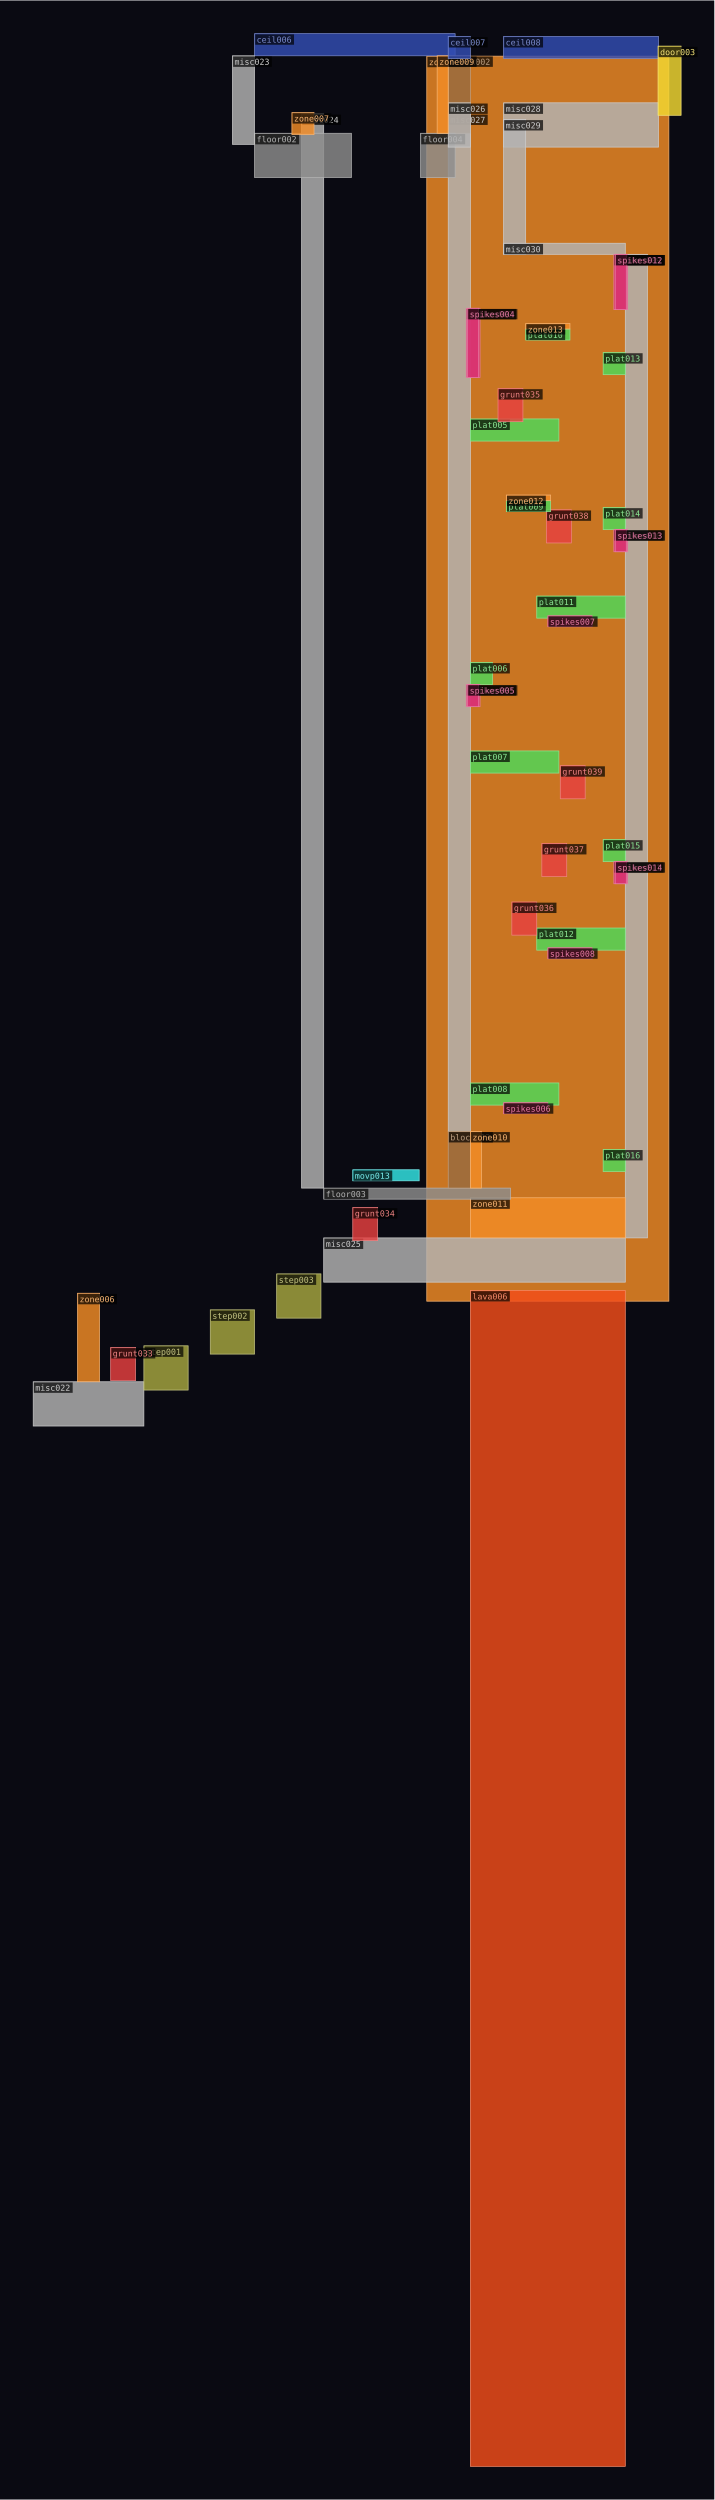
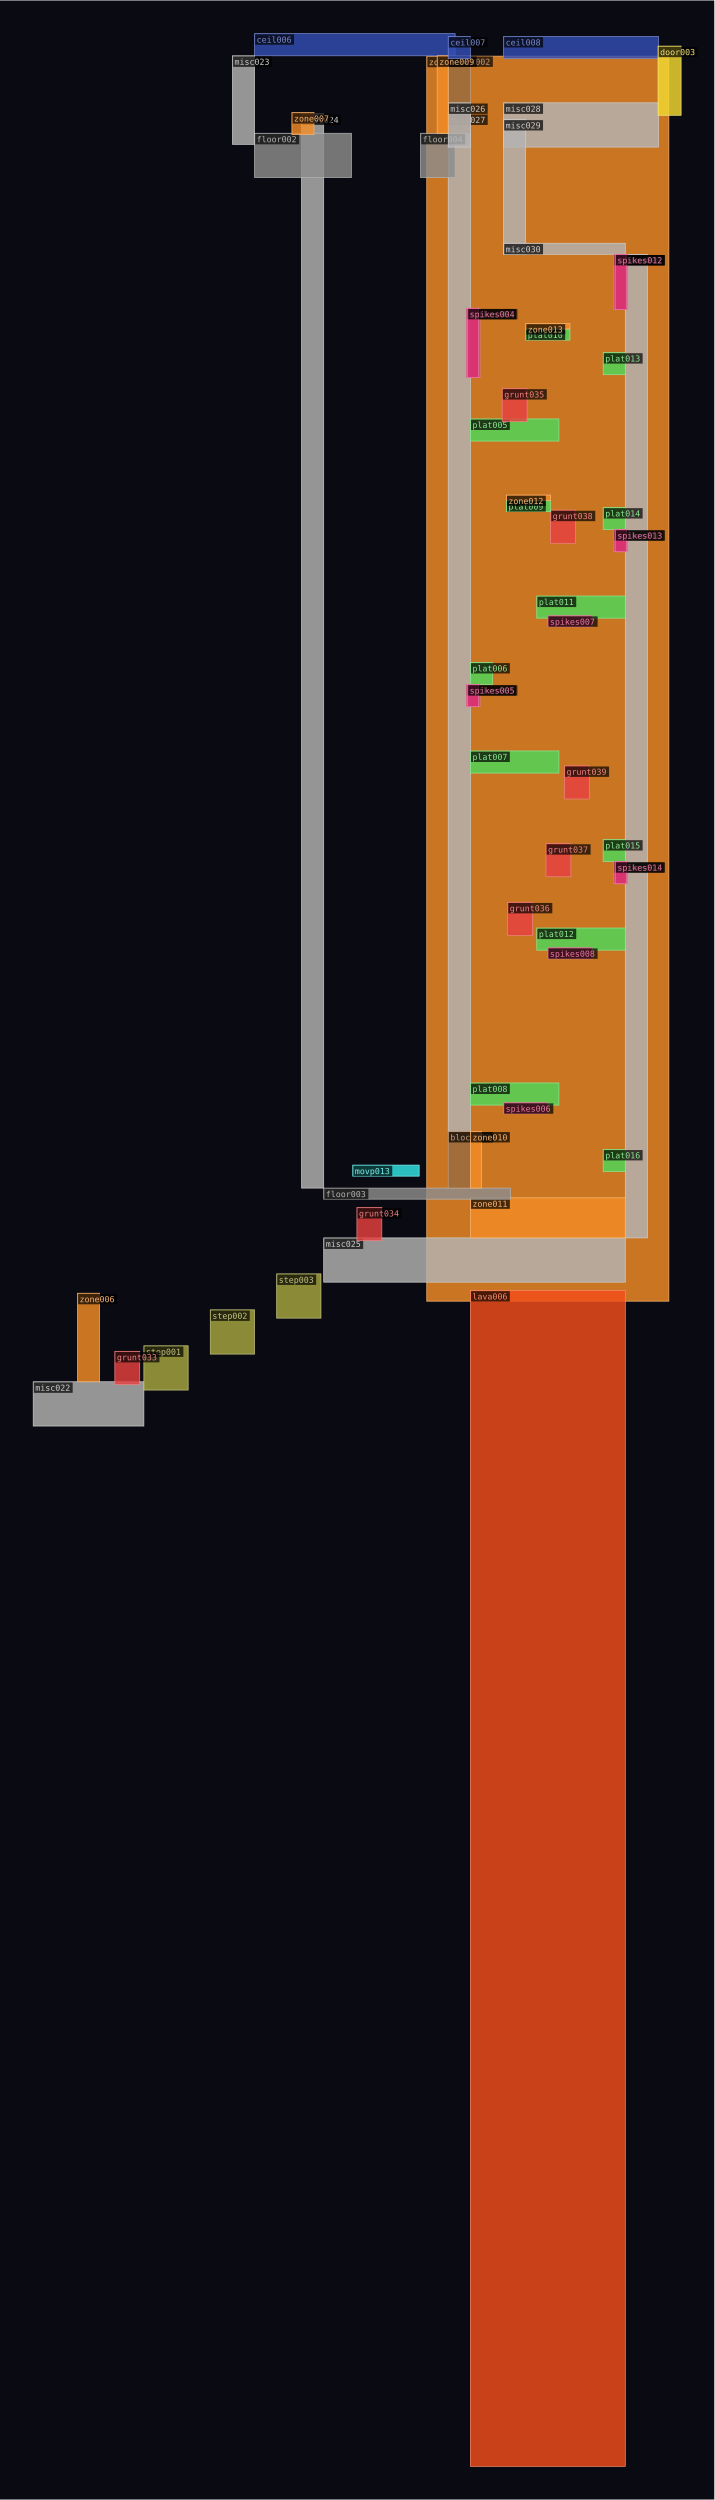
<svg xmlns="http://www.w3.org/2000/svg" viewBox="16064 -1370 2065.33 7226" width="800" height="2800" font-family="monospace">
  <rect x="16064" y="-1370" width="2065.33" height="7226" fill="#0a0a12" />
  <rect x="17298" y="-1209" width="700" height="3600" fill="#f28c26" fill-opacity="0.82" stroke="#f7b472" stroke-width="2" />
  <rect x="17300" y="-1207" width="112.16" height="30" fill="#000000" fill-opacity="0.7" />
  <text x="17304" y="-1183" font-size="24" fill="#f7b472">zone008</text>
  <rect x="17424" y="2360" width="448" height="3400" fill="#f24d1a" fill-opacity="0.82" stroke="#f78b6a" stroke-width="2" />
  <rect x="17426" y="2362" width="112.16" height="30" fill="#000000" fill-opacity="0.7" />
  <text x="17430" y="2386" font-size="24" fill="#f78b6a">lava006</text>
  <rect x="16936" y="-1042" width="64" height="3106" fill="#b3b3b3" fill-opacity="0.82" stroke="#cdcdcd" stroke-width="2" />
  <rect x="16938" y="-1040" width="112.16" height="30" fill="#000000" fill-opacity="0.7" />
  <text x="16942" y="-1016" font-size="24" fill="#cdcdcd">misc024</text>
  <rect x="17360" y="-1042" width="64" height="2942" fill="#b3b3b3" fill-opacity="0.82" stroke="#cdcdcd" stroke-width="2" />
  <rect x="17362" y="-1040" width="112.16" height="30" fill="#000000" fill-opacity="0.7" />
  <text x="17366" y="-1016" font-size="24" fill="#cdcdcd">misc027</text>
  <rect x="17872" y="-636" width="64" height="2844" fill="#b3b3b3" fill-opacity="0.82" stroke="#cdcdcd" stroke-width="2" />
  <rect x="17874" y="-634" width="112.16" height="30" fill="#000000" fill-opacity="0.7" />
  <text x="17878" y="-610" font-size="24" fill="#cdcdcd">misc031</text>
  <rect x="17000" y="2208" width="872" height="128" fill="#b3b3b3" fill-opacity="0.82" stroke="#cdcdcd" stroke-width="2" />
  <rect x="17002" y="2210" width="112.16" height="30" fill="#000000" fill-opacity="0.7" />
  <text x="17006" y="2234" font-size="24" fill="#cdcdcd">misc025</text>
  <rect x="17520" y="-1074" width="448" height="128" fill="#b3b3b3" fill-opacity="0.82" stroke="#cdcdcd" stroke-width="2" />
  <rect x="17522" y="-1072" width="112.16" height="30" fill="#000000" fill-opacity="0.7" />
  <text x="17526" y="-1048" font-size="24" fill="#cdcdcd">misc028</text>
  <rect x="17424" y="2092" width="448" height="116" fill="#f28c26" fill-opacity="0.82" stroke="#f7b472" stroke-width="2" />
  <rect x="17426" y="2094" width="112.16" height="30" fill="#000000" fill-opacity="0.7" />
  <text x="17430" y="2118" font-size="24" fill="#f7b472">zone011</text>
  <rect x="16160" y="2624" width="320" height="128" fill="#b3b3b3" fill-opacity="0.82" stroke="#cdcdcd" stroke-width="2" />
  <rect x="16162" y="2626" width="112.16" height="30" fill="#000000" fill-opacity="0.7" />
  <text x="16166" y="2650" font-size="24" fill="#cdcdcd">misc022</text>
  <rect x="16800" y="-1274" width="580" height="64" fill="#334db3" fill-opacity="0.82" stroke="#7a8bcd" stroke-width="2" />
  <rect x="16802" y="-1272" width="112.16" height="30" fill="#000000" fill-opacity="0.7" />
  <text x="16806" y="-1248" font-size="24" fill="#7a8bcd">ceil006</text>
  <rect x="16800" y="-986" width="280" height="128" fill="#8c8c8c" fill-opacity="0.82" stroke="#b4b4b4" stroke-width="2" />
  <rect x="16802" y="-984" width="127.04" height="30" fill="#000000" fill-opacity="0.7" />
  <text x="16806" y="-960" font-size="24" fill="#b4b4b4">floor002</text>
  <rect x="17520" y="-1266" width="448" height="64" fill="#334db3" fill-opacity="0.82" stroke="#7a8bcd" stroke-width="2" />
  <rect x="17522" y="-1264" width="112.16" height="30" fill="#000000" fill-opacity="0.7" />
  <text x="17526" y="-1240" font-size="24" fill="#7a8bcd">ceil008</text>
  <rect x="17520" y="-1026" width="64" height="390" fill="#b3b3b3" fill-opacity="0.82" stroke="#cdcdcd" stroke-width="2" />
  <rect x="17522" y="-1024" width="112.16" height="30" fill="#000000" fill-opacity="0.7" />
  <text x="17526" y="-1000" font-size="24" fill="#cdcdcd">misc029</text>
  <rect x="17000" y="2064" width="540" height="32" fill="#8c8c8c" fill-opacity="0.82" stroke="#b4b4b4" stroke-width="2" />
  <rect x="17002" y="2066" width="127.04" height="30" fill="#000000" fill-opacity="0.7" />
  <text x="17006" y="2090" font-size="24" fill="#b4b4b4">floor003</text>
+   <rect x="16288" y="2368" width="64" height="256" fill="#f28c26" fill-opacity="0.82" stroke="#f7b472" stroke-width="2" />
+   <rect x="16290" y="2370" width="112.16" height="30" fill="#000000" fill-opacity="0.7" />
+   <text x="16294" y="2394" font-size="24" fill="#f7b472">zone006</text>
+   <rect x="17424" y="1760" width="256" height="64" fill="#4dd959" fill-opacity="0.82" stroke="#8be693" stroke-width="2" />
+   <rect x="17426" y="1762" width="112.16" height="30" fill="#000000" fill-opacity="0.7" />
+   <text x="17430" y="1786" font-size="24" fill="#8be693">plat008</text>
+   <rect x="17616" y="1312" width="256" height="64" fill="#4dd959" fill-opacity="0.82" stroke="#8be693" stroke-width="2" />
+   <rect x="17618" y="1314" width="112.16" height="30" fill="#000000" fill-opacity="0.7" />
+   <text x="17622" y="1338" font-size="24" fill="#8be693">plat012</text>
+   <rect x="16864" y="2312" width="128" height="128" fill="#a6a640" fill-opacity="0.82" stroke="#c5c583" stroke-width="2" />
+   <rect x="16866" y="2314" width="112.16" height="30" fill="#000000" fill-opacity="0.7" />
+   <text x="16870" y="2338" font-size="24" fill="#c5c583">step003</text>
+   <rect x="17424" y="800" width="256" height="64" fill="#4dd959" fill-opacity="0.82" stroke="#8be693" stroke-width="2" />
+   <rect x="17426" y="802" width="112.16" height="30" fill="#000000" fill-opacity="0.7" />
+   <text x="17430" y="826" font-size="24" fill="#8be693">plat007</text>
+   <rect x="17616" y="352" width="256" height="64" fill="#4dd959" fill-opacity="0.82" stroke="#8be693" stroke-width="2" />
+   <rect x="17618" y="354" width="112.16" height="30" fill="#000000" fill-opacity="0.7" />
+   <text x="17622" y="378" font-size="24" fill="#8be693">plat011</text>
+   <rect x="16736" y="-1210" width="64" height="256" fill="#b3b3b3" fill-opacity="0.82" stroke="#cdcdcd" stroke-width="2" />
+   <rect x="16738" y="-1208" width="112.16" height="30" fill="#000000" fill-opacity="0.7" />
+   <text x="16742" y="-1184" font-size="24" fill="#cdcdcd">misc023</text>
+   <rect x="17424" y="-160" width="256" height="64" fill="#4dd959" fill-opacity="0.82" stroke="#8be693" stroke-width="2" />
+   <rect x="17426" y="-158" width="112.16" height="30" fill="#000000" fill-opacity="0.7" />
+   <text x="17430" y="-134" font-size="24" fill="#8be693">plat005</text>
+   <rect x="16672" y="2416" width="128" height="128" fill="#a6a640" fill-opacity="0.82" stroke="#c5c583" stroke-width="2" />
+   <rect x="16674" y="2418" width="112.16" height="30" fill="#000000" fill-opacity="0.7" />
+   <text x="16678" y="2442" font-size="24" fill="#c5c583">step002</text>
  <rect x="16480" y="2520" width="128" height="128" fill="#a6a640" fill-opacity="0.82" stroke="#c5c583" stroke-width="2" />
  <rect x="16482" y="2522" width="112.16" height="30" fill="#000000" fill-opacity="0.7" />
  <text x="16486" y="2546" font-size="24" fill="#c5c583">step001</text>
-   <rect x="16672" y="2416" width="128" height="128" fill="#a6a640" fill-opacity="0.82" stroke="#c5c583" stroke-width="2" />
-   <rect x="16674" y="2418" width="112.16" height="30" fill="#000000" fill-opacity="0.7" />
-   <text x="16678" y="2442" font-size="24" fill="#c5c583">step002</text>
-   <rect x="17424" y="-160" width="256" height="64" fill="#4dd959" fill-opacity="0.82" stroke="#8be693" stroke-width="2" />
-   <rect x="17426" y="-158" width="112.16" height="30" fill="#000000" fill-opacity="0.7" />
-   <text x="17430" y="-134" font-size="24" fill="#8be693">plat005</text>
-   <rect x="16736" y="-1210" width="64" height="256" fill="#b3b3b3" fill-opacity="0.82" stroke="#cdcdcd" stroke-width="2" />
-   <rect x="16738" y="-1208" width="112.16" height="30" fill="#000000" fill-opacity="0.7" />
-   <text x="16742" y="-1184" font-size="24" fill="#cdcdcd">misc023</text>
-   <rect x="17616" y="352" width="256" height="64" fill="#4dd959" fill-opacity="0.82" stroke="#8be693" stroke-width="2" />
-   <rect x="17618" y="354" width="112.16" height="30" fill="#000000" fill-opacity="0.7" />
-   <text x="17622" y="378" font-size="24" fill="#8be693">plat011</text>
-   <rect x="17424" y="800" width="256" height="64" fill="#4dd959" fill-opacity="0.82" stroke="#8be693" stroke-width="2" />
-   <rect x="17426" y="802" width="112.16" height="30" fill="#000000" fill-opacity="0.7" />
-   <text x="17430" y="826" font-size="24" fill="#8be693">plat007</text>
-   <rect x="16864" y="2312" width="128" height="128" fill="#a6a640" fill-opacity="0.82" stroke="#c5c583" stroke-width="2" />
-   <rect x="16866" y="2314" width="112.16" height="30" fill="#000000" fill-opacity="0.7" />
-   <text x="16870" y="2338" font-size="24" fill="#c5c583">step003</text>
-   <rect x="17616" y="1312" width="256" height="64" fill="#4dd959" fill-opacity="0.82" stroke="#8be693" stroke-width="2" />
-   <rect x="17618" y="1314" width="112.16" height="30" fill="#000000" fill-opacity="0.7" />
-   <text x="17622" y="1338" font-size="24" fill="#8be693">plat012</text>
-   <rect x="17424" y="1760" width="256" height="64" fill="#4dd959" fill-opacity="0.82" stroke="#8be693" stroke-width="2" />
-   <rect x="17426" y="1762" width="112.16" height="30" fill="#000000" fill-opacity="0.7" />
-   <text x="17430" y="1786" font-size="24" fill="#8be693">plat008</text>
-   <rect x="16288" y="2368" width="64" height="256" fill="#f28c26" fill-opacity="0.82" stroke="#f7b472" stroke-width="2" />
-   <rect x="16290" y="2370" width="112.16" height="30" fill="#000000" fill-opacity="0.7" />
-   <text x="16294" y="2394" font-size="24" fill="#f7b472">zone006</text>
  <rect x="17360" y="-1210" width="64" height="224" fill="#996b40" fill-opacity="0.82" stroke="#bd9f83" stroke-width="2" />
  <rect x="17362" y="-1208" width="127.04" height="30" fill="#000000" fill-opacity="0.7" />
  <text x="17366" y="-1184" font-size="24" fill="#bd9f83">block002</text>
  <rect x="17966.67" y="-1238" width="66.67" height="200" fill="#f2d933" fill-opacity="0.82" stroke="#f7e67a" stroke-width="2" />
  <rect x="17968.67" y="-1236" width="112.16" height="30" fill="#000000" fill-opacity="0.7" />
  <text x="17972.67" y="-1212" font-size="24" fill="#f7e67a">door003</text>
  <rect x="17280" y="-986" width="100" height="128" fill="#8c8c8c" fill-opacity="0.82" stroke="#b4b4b4" stroke-width="2" />
  <rect x="17282" y="-984" width="127.04" height="30" fill="#000000" fill-opacity="0.7" />
  <text x="17286" y="-960" font-size="24" fill="#b4b4b4">floor004</text>
  <rect x="17520" y="-668" width="352" height="32" fill="#b3b3b3" fill-opacity="0.82" stroke="#cdcdcd" stroke-width="2" />
  <rect x="17522" y="-666" width="112.16" height="30" fill="#000000" fill-opacity="0.7" />
  <text x="17526" y="-642" font-size="24" fill="#cdcdcd">misc030</text>
  <rect x="17360" y="1900" width="64" height="164" fill="#996b40" fill-opacity="0.82" stroke="#bd9f83" stroke-width="2" />
  <rect x="17362" y="1902" width="127.04" height="30" fill="#000000" fill-opacity="0.7" />
  <text x="17366" y="1926" font-size="24" fill="#bd9f83">block003</text>
  <rect x="17360" y="-1074" width="64" height="128" fill="#b3b3b3" fill-opacity="0.82" stroke="#cdcdcd" stroke-width="2" />
  <rect x="17362" y="-1072" width="112.16" height="30" fill="#000000" fill-opacity="0.7" />
  <text x="17366" y="-1048" font-size="24" fill="#cdcdcd">misc026</text>
  <rect x="17412" y="-480" width="40" height="200" fill="#d93373" fill-opacity="0.82" stroke="#e67aa4" stroke-width="2" />
  <rect x="17414" y="-478" width="141.92" height="30" fill="#000000" fill-opacity="0.7" />
  <text x="17418" y="-454" font-size="24" fill="#e67aa4">spikes002</text>
  <rect x="17328" y="-1210" width="32" height="224" fill="#f28c26" fill-opacity="0.82" stroke="#f7b472" stroke-width="2" />
  <rect x="17330" y="-1208" width="112.16" height="30" fill="#000000" fill-opacity="0.7" />
  <text x="17334" y="-1184" font-size="24" fill="#f7b472">zone009</text>
-   <rect x="17084.01" y="2119.93" width="72" height="96" fill="#e64040" fill-opacity="0.82" stroke="#ee8383" stroke-width="2" />
-   <rect x="17086.01" y="2121.93" width="127.04" height="30" fill="#000000" fill-opacity="0.7" />
-   <text x="17090.01" y="2145.93" font-size="24" fill="#ee8383">grunt034</text>
-   <rect x="16384.01" y="2524.67" width="72" height="96" fill="#e64040" fill-opacity="0.82" stroke="#ee8383" stroke-width="2" />
-   <rect x="16386.01" y="2526.67" width="127.04" height="30" fill="#000000" fill-opacity="0.7" />
-   <text x="16390.01" y="2550.67" font-size="24" fill="#ee8383">grunt033</text>
-   <rect x="17504.01" y="-248.06" width="72" height="96" fill="#e64040" fill-opacity="0.82" stroke="#ee8383" stroke-width="2" />
-   <rect x="17506.01" y="-246.06" width="127.04" height="30" fill="#000000" fill-opacity="0.7" />
-   <text x="17510.01" y="-222.06" font-size="24" fill="#ee8383">grunt035</text>
-   <rect x="17644.01" y="102.65" width="72" height="96" fill="#e64040" fill-opacity="0.82" stroke="#ee8383" stroke-width="2" />
-   <rect x="17646.01" y="104.65" width="127.04" height="30" fill="#000000" fill-opacity="0.7" />
-   <text x="17650.01" y="128.65" font-size="24" fill="#ee8383">grunt038</text>
-   <rect x="17684.01" y="842.39" width="72" height="96" fill="#e64040" fill-opacity="0.82" stroke="#ee8383" stroke-width="2" />
-   <rect x="17686.01" y="844.39" width="127.04" height="30" fill="#000000" fill-opacity="0.7" />
-   <text x="17690.01" y="868.39" font-size="24" fill="#ee8383">grunt039</text>
-   <rect x="17630.68" y="1067.25" width="72" height="96" fill="#e64040" fill-opacity="0.82" stroke="#ee8383" stroke-width="2" />
-   <rect x="17632.68" y="1069.25" width="127.04" height="30" fill="#000000" fill-opacity="0.7" />
-   <text x="17636.68" y="1093.25" font-size="24" fill="#ee8383">grunt037</text>
-   <rect x="17543.93" y="1236.65" width="72" height="96" fill="#e64040" fill-opacity="0.82" stroke="#ee8383" stroke-width="2" />
-   <rect x="17545.93" y="1238.65" width="127.04" height="30" fill="#000000" fill-opacity="0.7" />
-   <text x="17549.93" y="1262.65" font-size="24" fill="#ee8383">grunt036</text>
+   <rect x="17531.92" y="1237.58" width="72" height="96" fill="#e64040" fill-opacity="0.82" stroke="#ee8383" stroke-width="2" />
+   <rect x="17533.92" y="1239.58" width="127.04" height="30" fill="#000000" fill-opacity="0.7" />
+   <text x="17537.92" y="1263.58" font-size="24" fill="#ee8383">grunt036</text>
+   <rect x="17642.68" y="1067.81" width="72" height="96" fill="#e64040" fill-opacity="0.82" stroke="#ee8383" stroke-width="2" />
+   <rect x="17644.68" y="1069.81" width="127.04" height="30" fill="#000000" fill-opacity="0.7" />
+   <text x="17648.68" y="1093.81" font-size="24" fill="#ee8383">grunt037</text>
+   <rect x="17696.02" y="842.95" width="72" height="96" fill="#e64040" fill-opacity="0.82" stroke="#ee8383" stroke-width="2" />
+   <rect x="17698.02" y="844.95" width="127.04" height="30" fill="#000000" fill-opacity="0.7" />
+   <text x="17702.02" y="868.95" font-size="24" fill="#ee8383">grunt039</text>
+   <rect x="17656.02" y="103.58" width="72" height="96" fill="#e64040" fill-opacity="0.82" stroke="#ee8383" stroke-width="2" />
+   <rect x="17658.02" y="105.58" width="127.04" height="30" fill="#000000" fill-opacity="0.7" />
+   <text x="17662.02" y="129.58" font-size="24" fill="#ee8383">grunt038</text>
+   <rect x="17516.02" y="-248.06" width="72" height="96" fill="#e64040" fill-opacity="0.82" stroke="#ee8383" stroke-width="2" />
+   <rect x="17518.02" y="-246.06" width="127.04" height="30" fill="#000000" fill-opacity="0.7" />
+   <text x="17522.02" y="-222.06" font-size="24" fill="#ee8383">grunt035</text>
+   <rect x="16396.02" y="2535.93" width="72" height="96" fill="#e64040" fill-opacity="0.82" stroke="#ee8383" stroke-width="2" />
+   <rect x="16398.02" y="2537.93" width="127.04" height="30" fill="#000000" fill-opacity="0.7" />
+   <text x="16402.02" y="2561.93" font-size="24" fill="#ee8383">grunt033</text>
+   <rect x="17096.02" y="2119.93" width="72" height="96" fill="#e64040" fill-opacity="0.82" stroke="#ee8383" stroke-width="2" />
+   <rect x="17098.02" y="2121.93" width="127.04" height="30" fill="#000000" fill-opacity="0.7" />
+   <text x="17102.02" y="2145.93" font-size="24" fill="#ee8383">grunt034</text>
  <rect x="17416" y="-480" width="32" height="200" fill="#d93373" fill-opacity="0.82" stroke="#e67aa4" stroke-width="2" />
  <rect x="17418" y="-478" width="141.92" height="30" fill="#000000" fill-opacity="0.7" />
  <text x="17422" y="-454" font-size="24" fill="#e67aa4">spikes004</text>
  <rect x="17839" y="-636" width="40" height="160" fill="#d93373" fill-opacity="0.82" stroke="#e67aa4" stroke-width="2" />
  <rect x="17841" y="-634" width="141.92" height="30" fill="#000000" fill-opacity="0.7" />
  <text x="17845" y="-610" font-size="24" fill="#e67aa4">spikes009</text>
-   <rect x="17084" y="2011" width="192" height="32" fill="#33e6e6" fill-opacity="0.82" stroke="#7aeeee" stroke-width="2" />
-   <rect x="17086" y="2013" width="112.16" height="30" fill="#000000" fill-opacity="0.7" />
-   <text x="17090" y="2037" font-size="24" fill="#7aeeee">movp013</text>
+   <rect x="17084" y="1997.5" width="192" height="32" fill="#33e6e6" fill-opacity="0.82" stroke="#7aeeee" stroke-width="2" />
+   <rect x="17086" y="1999.5" width="112.16" height="30" fill="#000000" fill-opacity="0.7" />
+   <text x="17090" y="2023.5" font-size="24" fill="#7aeeee">movp013</text>
  <rect x="17424" y="1900" width="32" height="164" fill="#f28c26" fill-opacity="0.82" stroke="#f7b472" stroke-width="2" />
  <rect x="17426" y="1902" width="112.16" height="30" fill="#000000" fill-opacity="0.7" />
  <text x="17430" y="1926" font-size="24" fill="#f7b472">zone010</text>
  <rect x="17843" y="-636" width="32" height="160" fill="#d93373" fill-opacity="0.82" stroke="#e67aa4" stroke-width="2" />
  <rect x="17845" y="-634" width="141.92" height="30" fill="#000000" fill-opacity="0.7" />
  <text x="17849" y="-610" font-size="24" fill="#e67aa4">spikes012</text>
+   <rect x="17360" y="-1266" width="64" height="64" fill="#334db3" fill-opacity="0.82" stroke="#7a8bcd" stroke-width="2" />
+   <rect x="17362" y="-1264" width="112.16" height="30" fill="#000000" fill-opacity="0.7" />
+   <text x="17366" y="-1240" font-size="24" fill="#7a8bcd">ceil007</text>
+   <rect x="17808" y="96" width="64" height="64" fill="#4dd959" fill-opacity="0.82" stroke="#8be693" stroke-width="2" />
+   <rect x="17810" y="98" width="112.16" height="30" fill="#000000" fill-opacity="0.7" />
+   <text x="17814" y="122" font-size="24" fill="#8be693">plat014</text>
+   <rect x="17424" y="544" width="64" height="64" fill="#4dd959" fill-opacity="0.82" stroke="#8be693" stroke-width="2" />
+   <rect x="17426" y="546" width="112.16" height="30" fill="#000000" fill-opacity="0.7" />
+   <text x="17430" y="570" font-size="24" fill="#8be693">plat006</text>
+   <rect x="17808" y="1056" width="64" height="64" fill="#4dd959" fill-opacity="0.82" stroke="#8be693" stroke-width="2" />
+   <rect x="17810" y="1058" width="112.16" height="30" fill="#000000" fill-opacity="0.7" />
+   <text x="17814" y="1082" font-size="24" fill="#8be693">plat015</text>
+   <rect x="17808" y="-352" width="64" height="64" fill="#4dd959" fill-opacity="0.82" stroke="#8be693" stroke-width="2" />
+   <rect x="17810" y="-350" width="112.16" height="30" fill="#000000" fill-opacity="0.7" />
+   <text x="17814" y="-326" font-size="24" fill="#8be693">plat013</text>
+   <rect x="17808" y="1952" width="64" height="64" fill="#4dd959" fill-opacity="0.82" stroke="#8be693" stroke-width="2" />
+   <rect x="17810" y="1954" width="112.16" height="30" fill="#000000" fill-opacity="0.7" />
+   <text x="17814" y="1978" font-size="24" fill="#8be693">plat016</text>
+   <rect x="17648" y="409" width="128" height="32" fill="#d93373" fill-opacity="0.82" stroke="#e67aa4" stroke-width="2" />
+   <rect x="17650" y="411" width="141.92" height="30" fill="#000000" fill-opacity="0.7" />
+   <text x="17654" y="435" font-size="24" fill="#e67aa4">spikes007</text>
+   <rect x="17648" y="1369" width="128" height="32" fill="#d93373" fill-opacity="0.82" stroke="#e67aa4" stroke-width="2" />
+   <rect x="17650" y="1371" width="141.92" height="30" fill="#000000" fill-opacity="0.7" />
+   <text x="17654" y="1395" font-size="24" fill="#e67aa4">spikes008</text>
+   <rect x="16908" y="-1046" width="64" height="64" fill="#f28c26" fill-opacity="0.82" stroke="#f7b472" stroke-width="2" />
+   <rect x="16910" y="-1044" width="112.16" height="30" fill="#000000" fill-opacity="0.7" />
+   <text x="16914" y="-1020" font-size="24" fill="#f7b472">zone007</text>
+   <rect x="17520" y="1817" width="128" height="32" fill="#d93373" fill-opacity="0.82" stroke="#e67aa4" stroke-width="2" />
+   <rect x="17522" y="1819" width="141.92" height="30" fill="#000000" fill-opacity="0.7" />
+   <text x="17526" y="1843" font-size="24" fill="#e67aa4">spikes006</text>
+   <rect x="17584" y="-420" width="128" height="32" fill="#4dd959" fill-opacity="0.82" stroke="#8be693" stroke-width="2" />
+   <rect x="17586" y="-418" width="112.16" height="30" fill="#000000" fill-opacity="0.7" />
+   <text x="17590" y="-394" font-size="24" fill="#8be693">plat010</text>
  <rect x="17528" y="76" width="128" height="32" fill="#4dd959" fill-opacity="0.82" stroke="#8be693" stroke-width="2" />
  <rect x="17530" y="78" width="112.16" height="30" fill="#000000" fill-opacity="0.7" />
  <text x="17534" y="102" font-size="24" fill="#8be693">plat009</text>
-   <rect x="17584" y="-420" width="128" height="32" fill="#4dd959" fill-opacity="0.82" stroke="#8be693" stroke-width="2" />
-   <rect x="17586" y="-418" width="112.16" height="30" fill="#000000" fill-opacity="0.7" />
-   <text x="17590" y="-394" font-size="24" fill="#8be693">plat010</text>
-   <rect x="17520" y="1817" width="128" height="32" fill="#d93373" fill-opacity="0.82" stroke="#e67aa4" stroke-width="2" />
-   <rect x="17522" y="1819" width="141.92" height="30" fill="#000000" fill-opacity="0.7" />
-   <text x="17526" y="1843" font-size="24" fill="#e67aa4">spikes006</text>
-   <rect x="16908" y="-1046" width="64" height="64" fill="#f28c26" fill-opacity="0.82" stroke="#f7b472" stroke-width="2" />
-   <rect x="16910" y="-1044" width="112.16" height="30" fill="#000000" fill-opacity="0.7" />
-   <text x="16914" y="-1020" font-size="24" fill="#f7b472">zone007</text>
-   <rect x="17648" y="1369" width="128" height="32" fill="#d93373" fill-opacity="0.82" stroke="#e67aa4" stroke-width="2" />
-   <rect x="17650" y="1371" width="141.92" height="30" fill="#000000" fill-opacity="0.7" />
-   <text x="17654" y="1395" font-size="24" fill="#e67aa4">spikes008</text>
-   <rect x="17648" y="409" width="128" height="32" fill="#d93373" fill-opacity="0.82" stroke="#e67aa4" stroke-width="2" />
-   <rect x="17650" y="411" width="141.92" height="30" fill="#000000" fill-opacity="0.7" />
-   <text x="17654" y="435" font-size="24" fill="#e67aa4">spikes007</text>
-   <rect x="17808" y="1952" width="64" height="64" fill="#4dd959" fill-opacity="0.82" stroke="#8be693" stroke-width="2" />
-   <rect x="17810" y="1954" width="112.16" height="30" fill="#000000" fill-opacity="0.7" />
-   <text x="17814" y="1978" font-size="24" fill="#8be693">plat016</text>
-   <rect x="17808" y="-352" width="64" height="64" fill="#4dd959" fill-opacity="0.82" stroke="#8be693" stroke-width="2" />
-   <rect x="17810" y="-350" width="112.16" height="30" fill="#000000" fill-opacity="0.7" />
-   <text x="17814" y="-326" font-size="24" fill="#8be693">plat013</text>
-   <rect x="17808" y="1056" width="64" height="64" fill="#4dd959" fill-opacity="0.82" stroke="#8be693" stroke-width="2" />
-   <rect x="17810" y="1058" width="112.16" height="30" fill="#000000" fill-opacity="0.7" />
-   <text x="17814" y="1082" font-size="24" fill="#8be693">plat015</text>
-   <rect x="17424" y="544" width="64" height="64" fill="#4dd959" fill-opacity="0.82" stroke="#8be693" stroke-width="2" />
-   <rect x="17426" y="546" width="112.16" height="30" fill="#000000" fill-opacity="0.7" />
-   <text x="17430" y="570" font-size="24" fill="#8be693">plat006</text>
-   <rect x="17808" y="96" width="64" height="64" fill="#4dd959" fill-opacity="0.82" stroke="#8be693" stroke-width="2" />
-   <rect x="17810" y="98" width="112.16" height="30" fill="#000000" fill-opacity="0.7" />
-   <text x="17814" y="122" font-size="24" fill="#8be693">plat014</text>
-   <rect x="17360" y="-1266" width="64" height="64" fill="#334db3" fill-opacity="0.82" stroke="#7a8bcd" stroke-width="2" />
-   <rect x="17362" y="-1264" width="112.16" height="30" fill="#000000" fill-opacity="0.7" />
-   <text x="17366" y="-1240" font-size="24" fill="#7a8bcd">ceil007</text>
  <rect x="17839" y="1120" width="40" height="64" fill="#d93373" fill-opacity="0.82" stroke="#e67aa4" stroke-width="2" />
  <rect x="17841" y="1122" width="141.92" height="30" fill="#000000" fill-opacity="0.7" />
  <text x="17845" y="1146" font-size="24" fill="#e67aa4">spikes011</text>
  <rect x="17412" y="608" width="40" height="64" fill="#d93373" fill-opacity="0.82" stroke="#e67aa4" stroke-width="2" />
  <rect x="17414" y="610" width="141.92" height="30" fill="#000000" fill-opacity="0.7" />
  <text x="17418" y="634" font-size="24" fill="#e67aa4">spikes003</text>
  <rect x="17839" y="160" width="40" height="64" fill="#d93373" fill-opacity="0.82" stroke="#e67aa4" stroke-width="2" />
  <rect x="17841" y="162" width="141.92" height="30" fill="#000000" fill-opacity="0.7" />
  <text x="17845" y="186" font-size="24" fill="#e67aa4">spikes010</text>
  <rect x="17843" y="1120" width="32" height="64" fill="#d93373" fill-opacity="0.82" stroke="#e67aa4" stroke-width="2" />
  <rect x="17845" y="1122" width="141.92" height="30" fill="#000000" fill-opacity="0.7" />
  <text x="17849" y="1146" font-size="24" fill="#e67aa4">spikes014</text>
  <rect x="17584" y="-436" width="128" height="16" fill="#f28c26" fill-opacity="0.82" stroke="#f7b472" stroke-width="2" />
  <rect x="17586" y="-434" width="112.16" height="30" fill="#000000" fill-opacity="0.7" />
  <text x="17590" y="-410" font-size="24" fill="#f7b472">zone013</text>
  <rect x="17528" y="60" width="128" height="16" fill="#f28c26" fill-opacity="0.82" stroke="#f7b472" stroke-width="2" />
  <rect x="17530" y="62" width="112.16" height="30" fill="#000000" fill-opacity="0.7" />
  <text x="17534" y="86" font-size="24" fill="#f7b472">zone012</text>
  <rect x="17416" y="608" width="32" height="64" fill="#d93373" fill-opacity="0.82" stroke="#e67aa4" stroke-width="2" />
  <rect x="17418" y="610" width="141.92" height="30" fill="#000000" fill-opacity="0.7" />
  <text x="17422" y="634" font-size="24" fill="#e67aa4">spikes005</text>
  <rect x="17843" y="160" width="32" height="64" fill="#d93373" fill-opacity="0.82" stroke="#e67aa4" stroke-width="2" />
  <rect x="17845" y="162" width="141.92" height="30" fill="#000000" fill-opacity="0.7" />
  <text x="17849" y="186" font-size="24" fill="#e67aa4">spikes013</text>
</svg>
